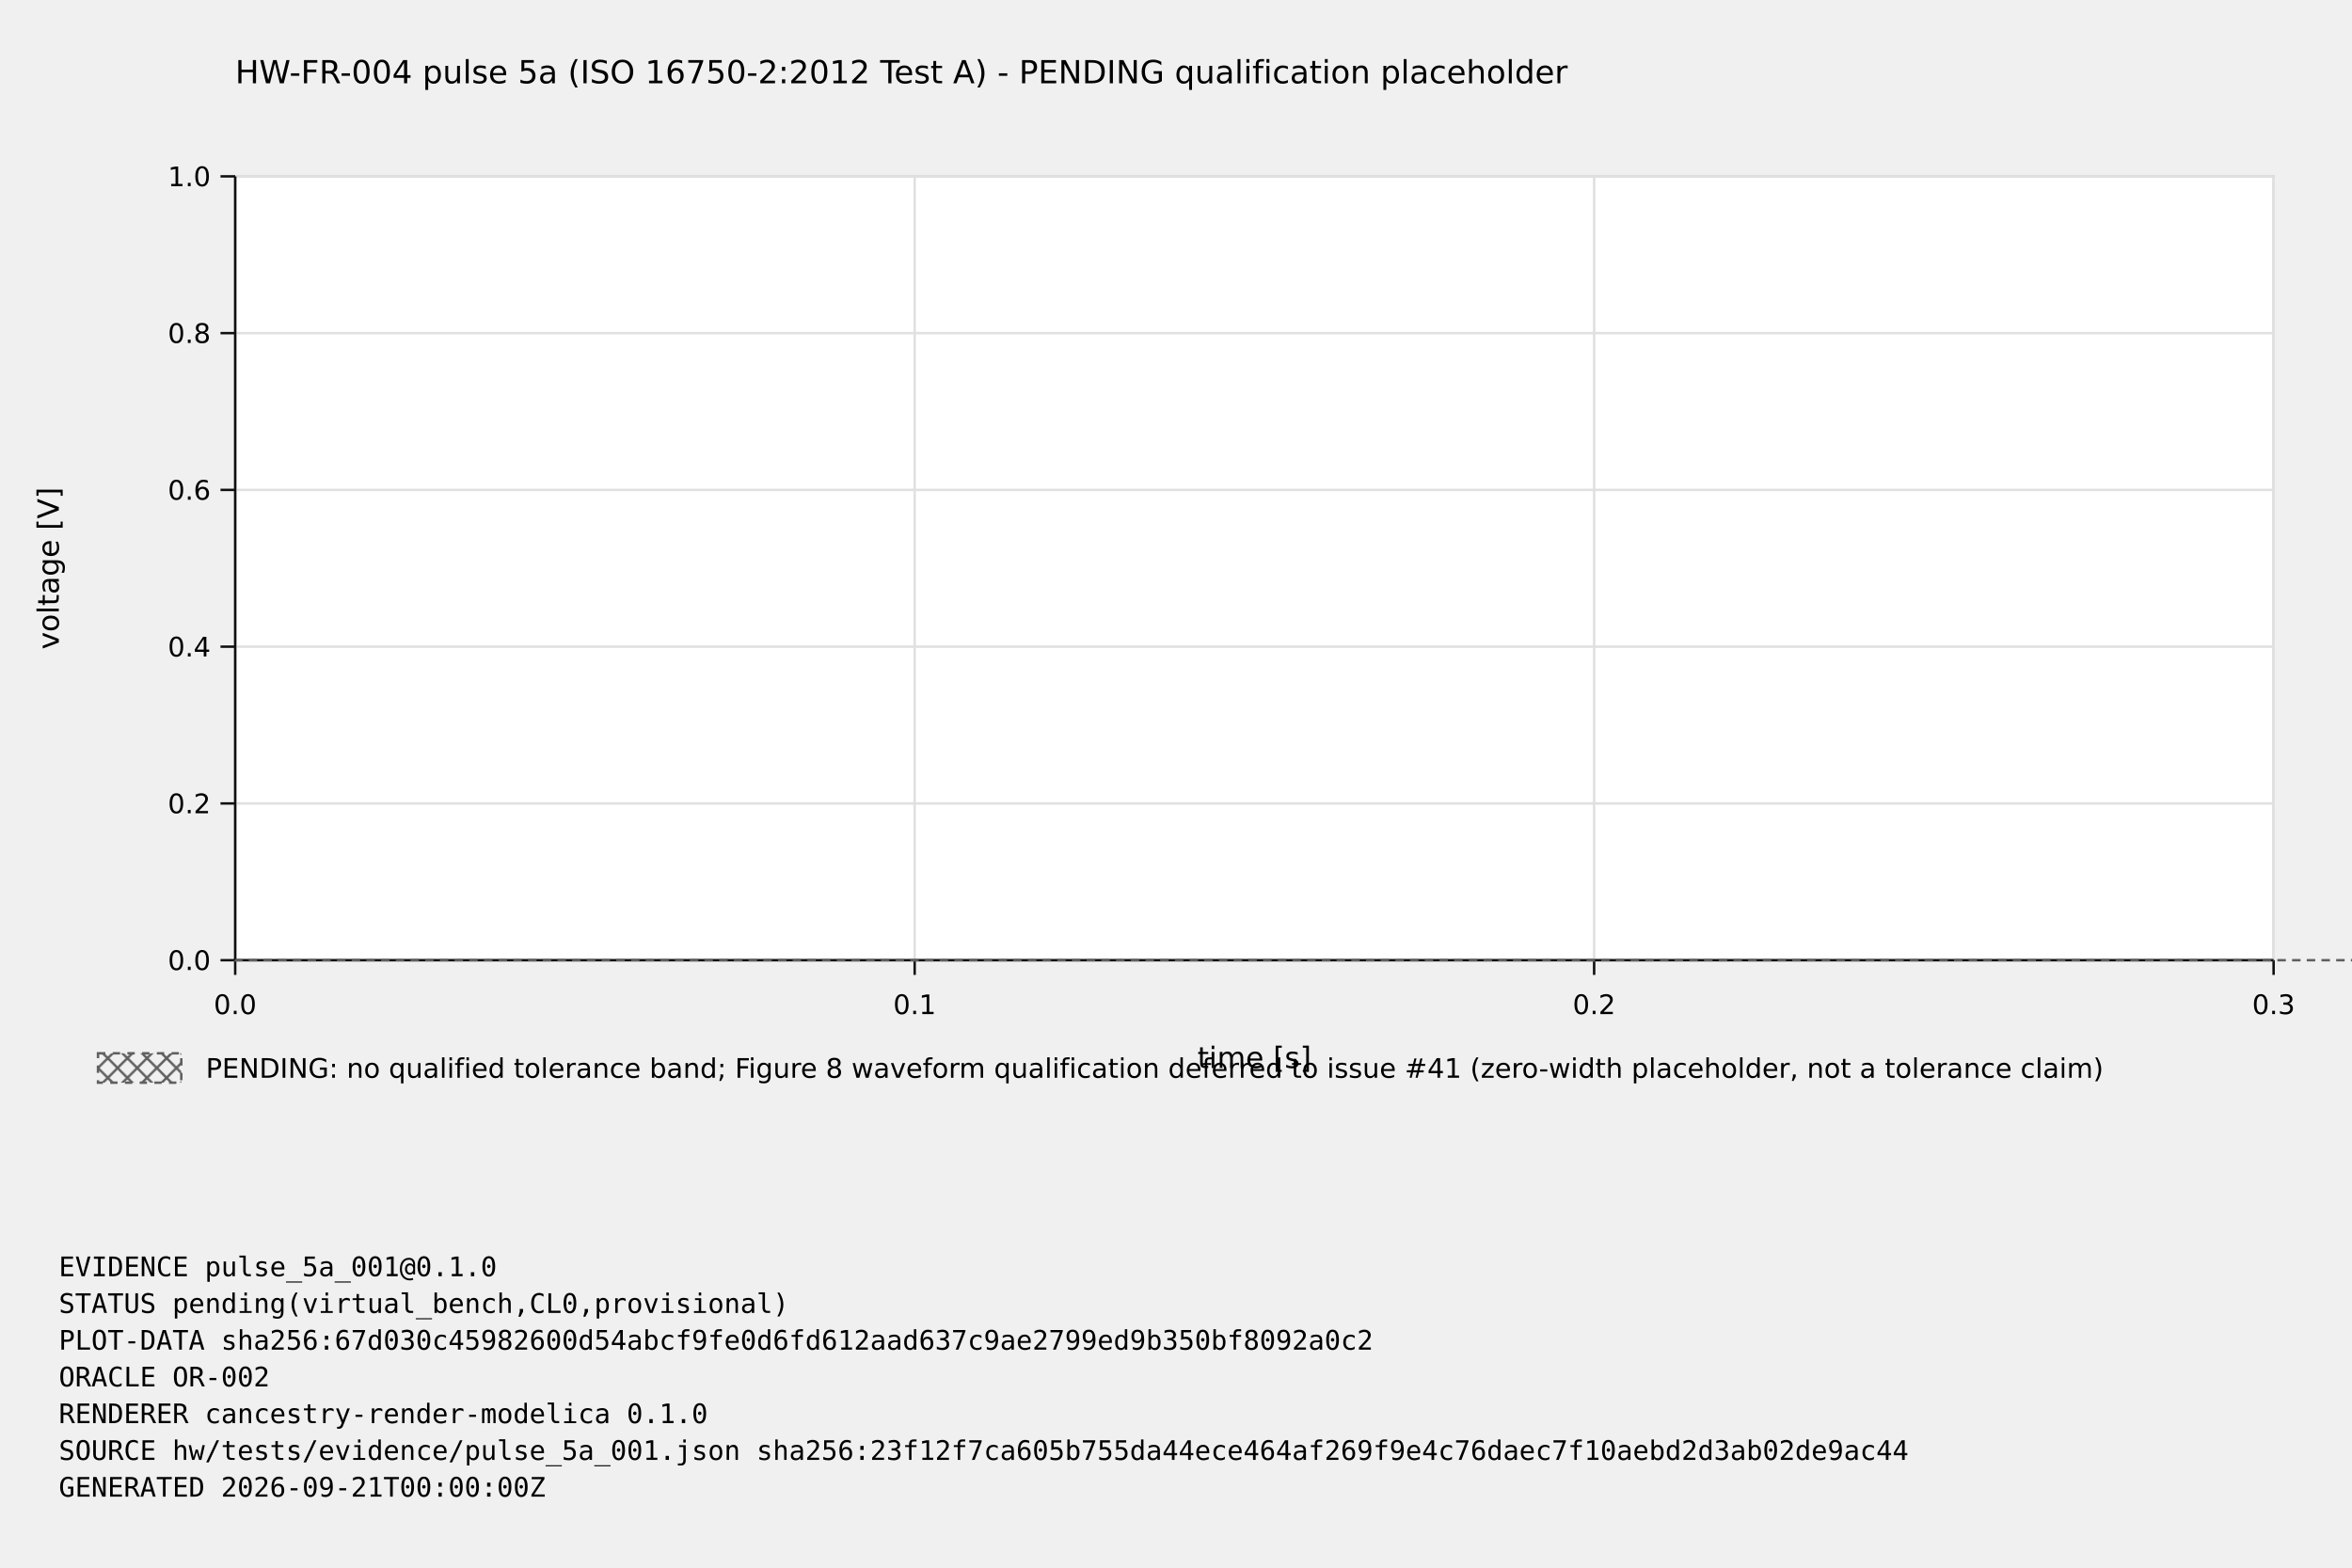
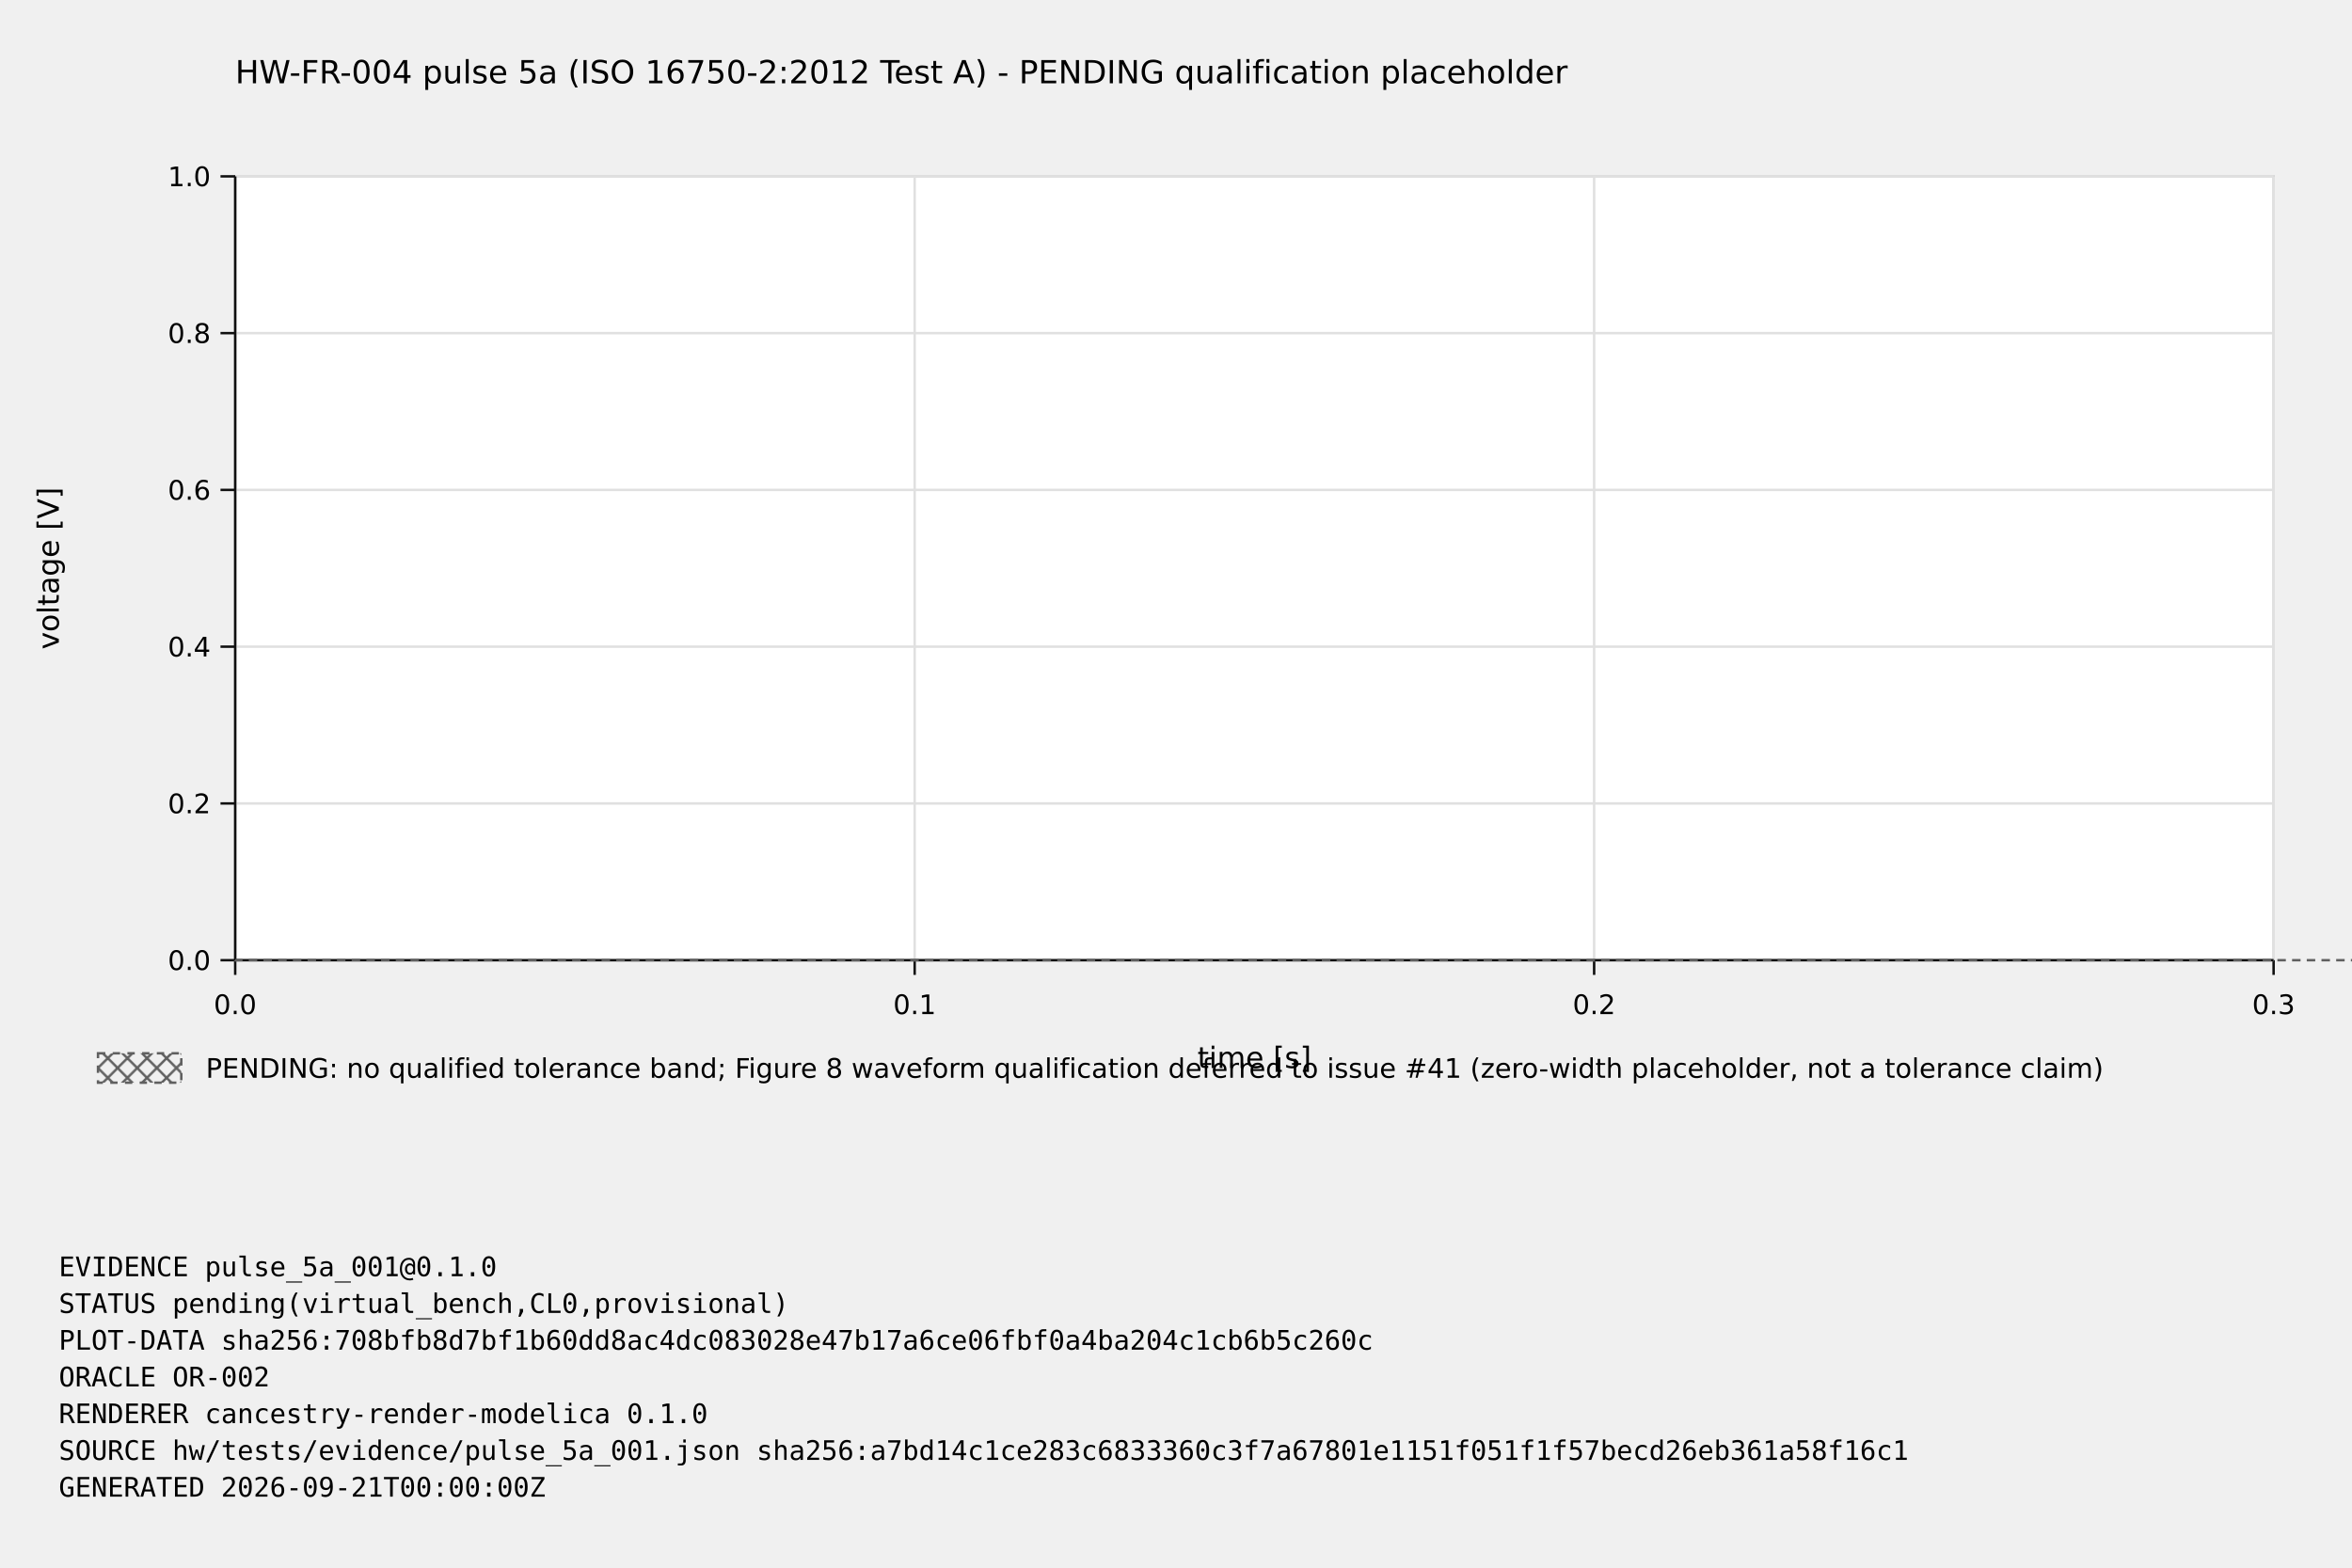
<svg xmlns="http://www.w3.org/2000/svg" width="960" height="640" viewBox="0 0 960 640" role="img" aria-labelledby="pulse_5a_001-title pulse_5a_001-desc">
  <defs>
    <pattern id="hatch-0" width="8" height="8" patternUnits="userSpaceOnUse">
      <line x1="0" y1="0" x2="8" y2="8" stroke="#606060" stroke-width="1" />
      <line x1="8" y1="0" x2="0" y2="8" stroke="#606060" stroke-width="1" />
    </pattern>
  </defs>
  <rect x="96" y="72" width="832" height="320" fill="#ffffff" stroke="#d0d0d0" />
  <line x1="96.000" y1="72" x2="96.000" y2="392" stroke="#e0e0e0" />
  <line x1="96.000" y1="392" x2="96.000" y2="398" stroke="#101010" />
  <text x="96.000" y="414" text-anchor="middle" font-family="DejaVu Sans, sans-serif" font-size="11">0.0</text>
  <line x1="373.333" y1="72" x2="373.333" y2="392" stroke="#e0e0e0" />
  <line x1="373.333" y1="392" x2="373.333" y2="398" stroke="#101010" />
  <text x="373.333" y="414" text-anchor="middle" font-family="DejaVu Sans, sans-serif" font-size="11">0.1</text>
  <line x1="650.667" y1="72" x2="650.667" y2="392" stroke="#e0e0e0" />
  <line x1="650.667" y1="392" x2="650.667" y2="398" stroke="#101010" />
  <text x="650.667" y="414" text-anchor="middle" font-family="DejaVu Sans, sans-serif" font-size="11">0.2</text>
  <line x1="928.000" y1="72" x2="928.000" y2="392" stroke="#e0e0e0" />
  <line x1="928.000" y1="392" x2="928.000" y2="398" stroke="#101010" />
  <text x="928.000" y="414" text-anchor="middle" font-family="DejaVu Sans, sans-serif" font-size="11">0.3</text>
  <line x1="96" y1="392.000" x2="928" y2="392.000" stroke="#e0e0e0" />
  <line x1="90" y1="392.000" x2="96" y2="392.000" stroke="#101010" />
  <text x="86" y="396.000" text-anchor="end" font-family="DejaVu Sans, sans-serif" font-size="11">0.0</text>
  <line x1="96" y1="328.000" x2="928" y2="328.000" stroke="#e0e0e0" />
  <line x1="90" y1="328.000" x2="96" y2="328.000" stroke="#101010" />
  <text x="86" y="332.000" text-anchor="end" font-family="DejaVu Sans, sans-serif" font-size="11">0.2</text>
  <line x1="96" y1="264.000" x2="928" y2="264.000" stroke="#e0e0e0" />
  <line x1="90" y1="264.000" x2="96" y2="264.000" stroke="#101010" />
  <text x="86" y="268.000" text-anchor="end" font-family="DejaVu Sans, sans-serif" font-size="11">0.4</text>
  <line x1="96" y1="200.000" x2="928" y2="200.000" stroke="#e0e0e0" />
  <line x1="90" y1="200.000" x2="96" y2="200.000" stroke="#101010" />
  <text x="86" y="204.000" text-anchor="end" font-family="DejaVu Sans, sans-serif" font-size="11">0.6</text>
  <line x1="96" y1="136.000" x2="928" y2="136.000" stroke="#e0e0e0" />
  <line x1="90" y1="136.000" x2="96" y2="136.000" stroke="#101010" />
  <text x="86" y="140.000" text-anchor="end" font-family="DejaVu Sans, sans-serif" font-size="11">0.8</text>
  <line x1="96" y1="72.000" x2="928" y2="72.000" stroke="#e0e0e0" />
  <line x1="90" y1="72.000" x2="96" y2="72.000" stroke="#101010" />
  <text x="86" y="76.000" text-anchor="end" font-family="DejaVu Sans, sans-serif" font-size="11">1.0</text>
  <line x1="96" y1="392" x2="928" y2="392" stroke="#101010" />
  <line x1="96" y1="72" x2="96" y2="392" stroke="#101010" />
  <text x="512" y="436" text-anchor="middle" font-family="DejaVu Sans, sans-serif" font-size="12">time [s]</text>
  <text x="24" y="232" text-anchor="middle" font-family="DejaVu Sans, sans-serif" font-size="12" transform="rotate(-90 24 232)">voltage [V]</text>
  <polygon points="96.000,392.000 1108.267,392.000 1108.267,392.000 96.000,392.000" fill="url(#hatch-0)" stroke="#606060" stroke-width="1" stroke-dasharray="3 3" />
  <text x="96" y="34" font-family="DejaVu Sans, sans-serif" font-size="13">HW-FR-004 pulse 5a (ISO 16750-2:2012 Test A) - PENDING qualification placeholder</text>
  <g transform="translate(40,436)">
    <rect x="0" y="-6" width="34" height="12" fill="url(#hatch-0)" stroke="#606060" stroke-dasharray="3 3" />
    <text x="44" y="4" font-family="DejaVu Sans, sans-serif" font-size="11">PENDING: no qualified tolerance band; Figure 8 waveform qualification deferred to issue #41 (zero-width placeholder, not a tolerance claim)</text>
  </g>
  <text x="24" y="521" font-family="DejaVu Sans Mono, monospace" font-size="11">EVIDENCE  pulse_5a_001@0.1.0</text>
  <text x="24" y="536" font-family="DejaVu Sans Mono, monospace" font-size="11">STATUS  pending(virtual_bench,CL0,provisional)</text>
-   <text x="24" y="551" font-family="DejaVu Sans Mono, monospace" font-size="11">PLOT-DATA  sha256:67d030c45982600d54abcf9fe0d6fd612aad637c9ae2799ed9b350bf8092a0c2</text>
+   <text x="24" y="551" font-family="DejaVu Sans Mono, monospace" font-size="11">PLOT-DATA  sha256:708bfb8d7bf1b60dd8ac4dc083028e47b17a6ce06fbf0a4ba204c1cb6b5c260c</text>
  <text x="24" y="566" font-family="DejaVu Sans Mono, monospace" font-size="11">ORACLE  OR-002</text>
  <text x="24" y="581" font-family="DejaVu Sans Mono, monospace" font-size="11">RENDERER  cancestry-render-modelica 0.1.0</text>
-   <text x="24" y="596" font-family="DejaVu Sans Mono, monospace" font-size="11">SOURCE  hw/tests/evidence/pulse_5a_001.json sha256:23f12f7ca605b755da44ece464af269f9e4c76daec7f10aebd2d3ab02de9ac44</text>
+   <text x="24" y="596" font-family="DejaVu Sans Mono, monospace" font-size="11">SOURCE  hw/tests/evidence/pulse_5a_001.json sha256:a7bd14c1ce283c6833360c3f7a67801e1151f051f1f57becd26eb361a58f16c1</text>
  <text x="24" y="611" font-family="DejaVu Sans Mono, monospace" font-size="11">GENERATED  2026-09-21T00:00:00Z</text>
</svg>
